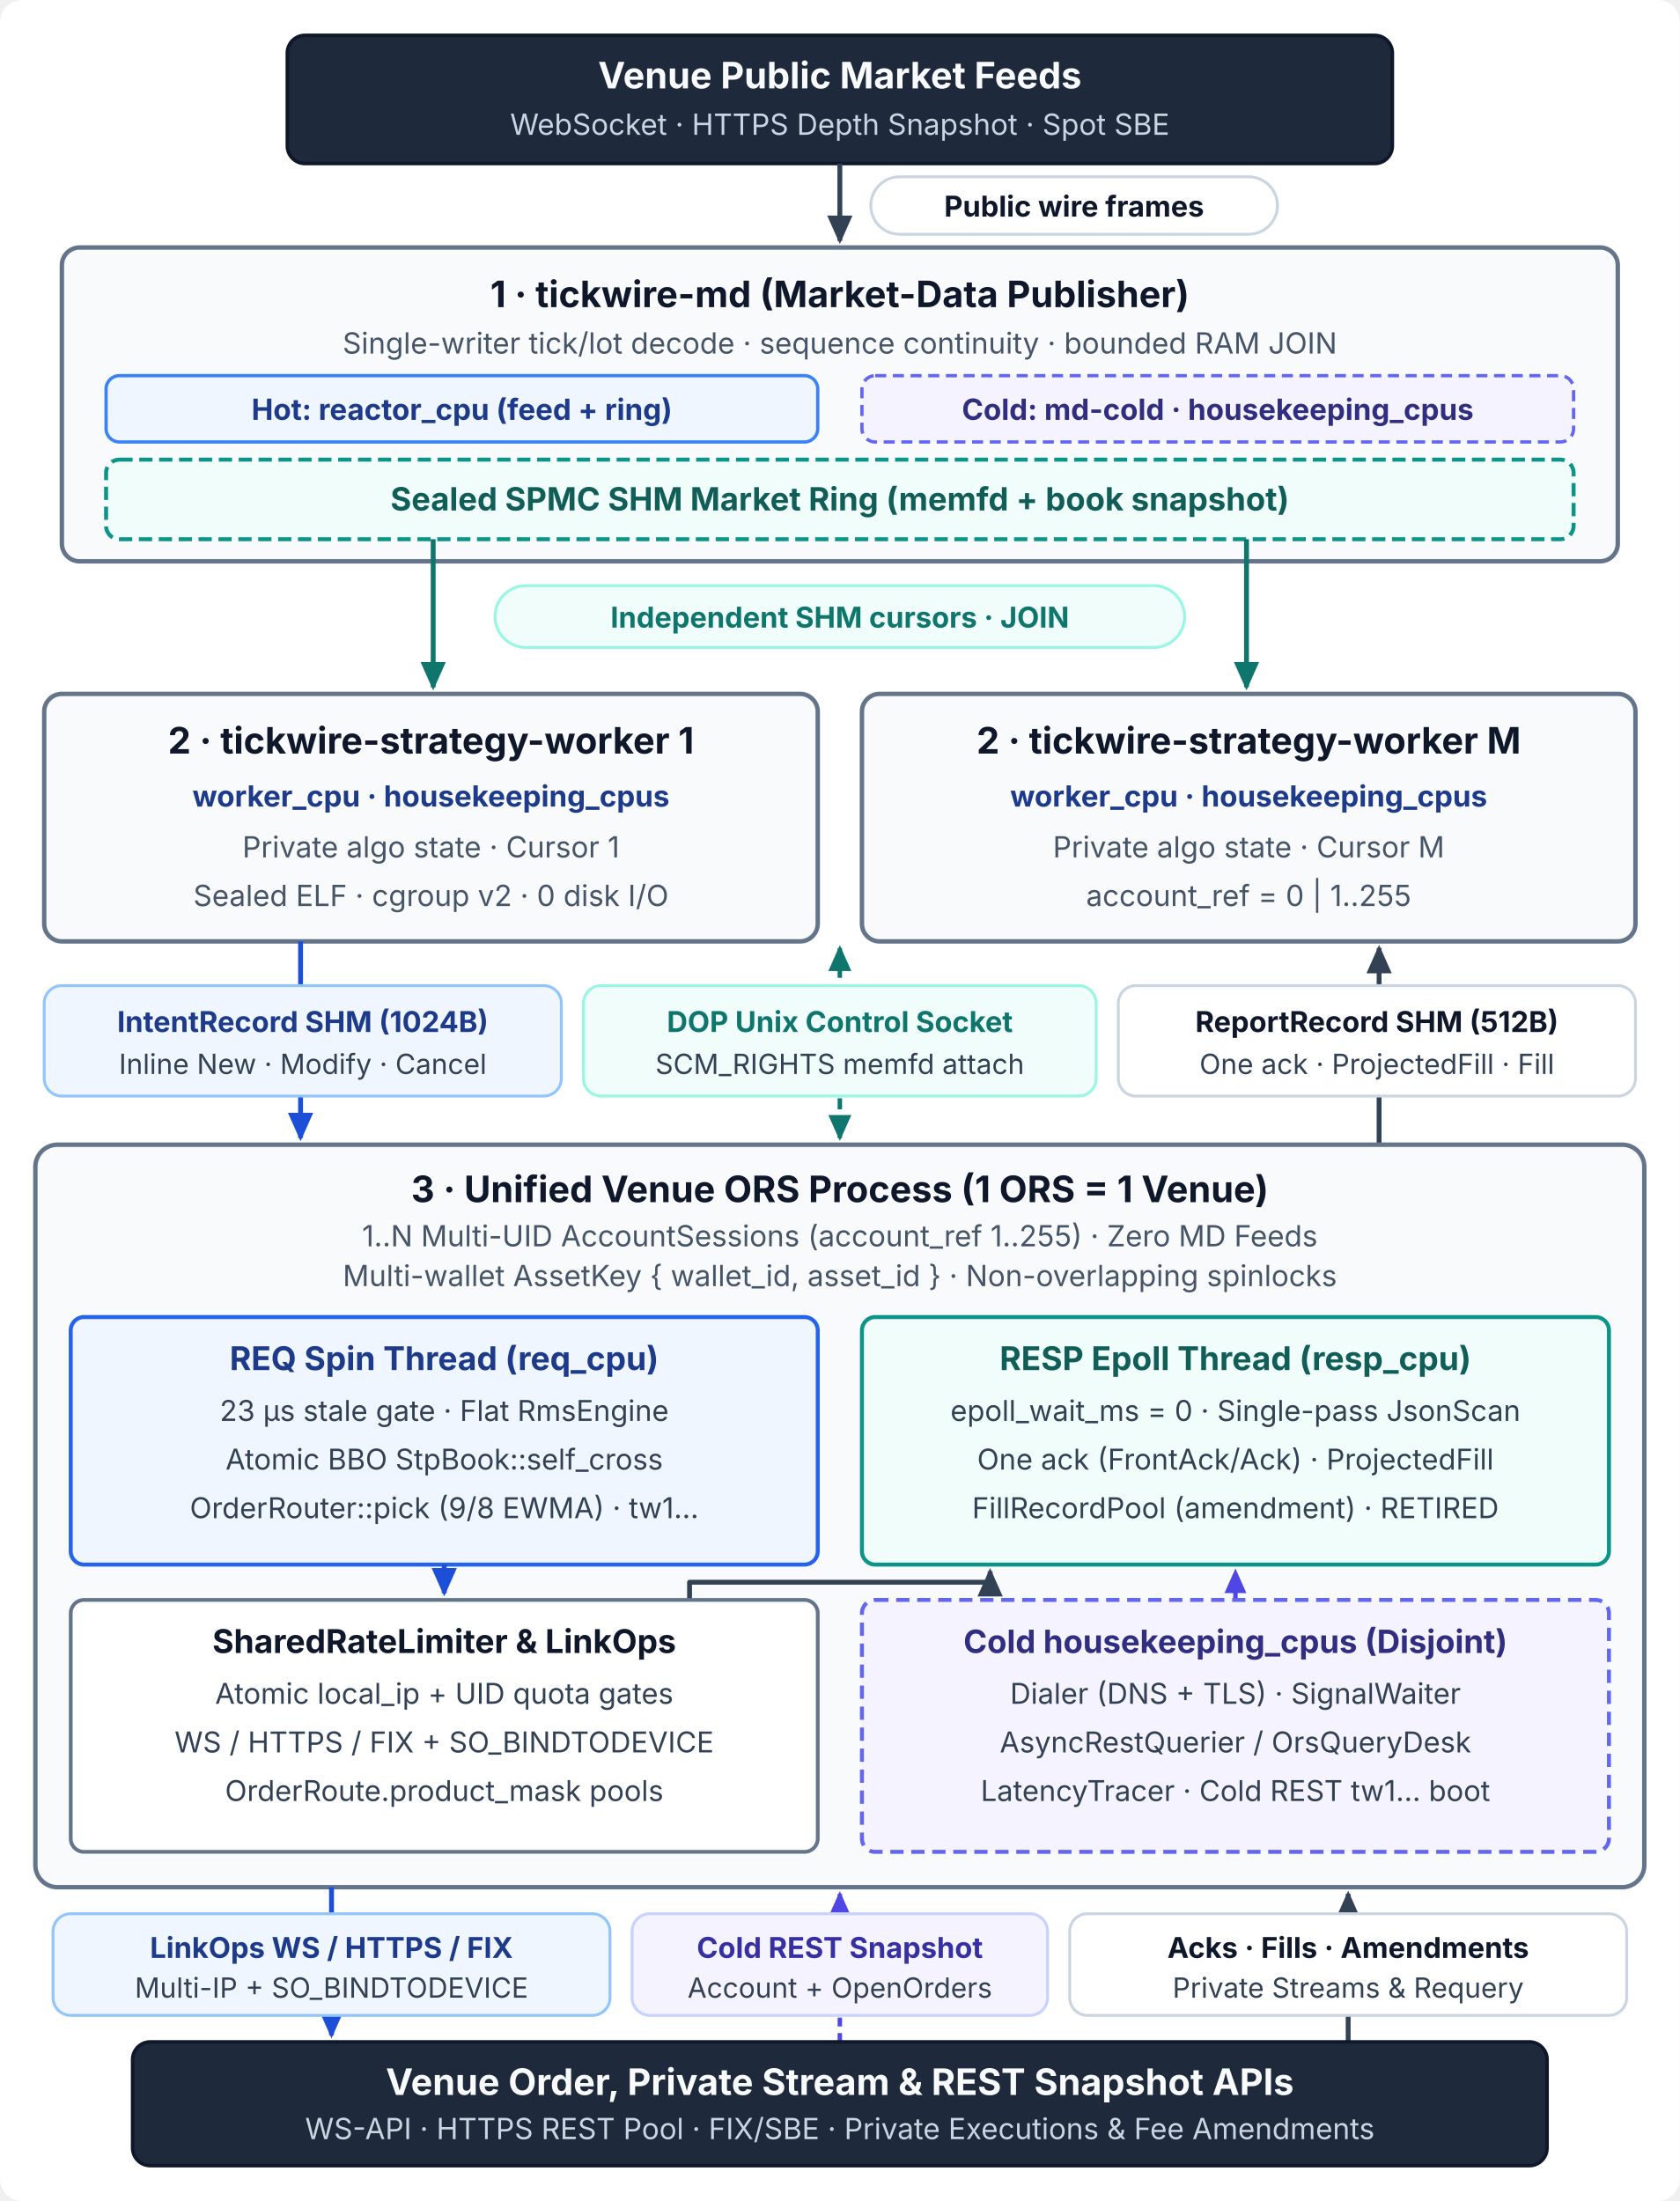
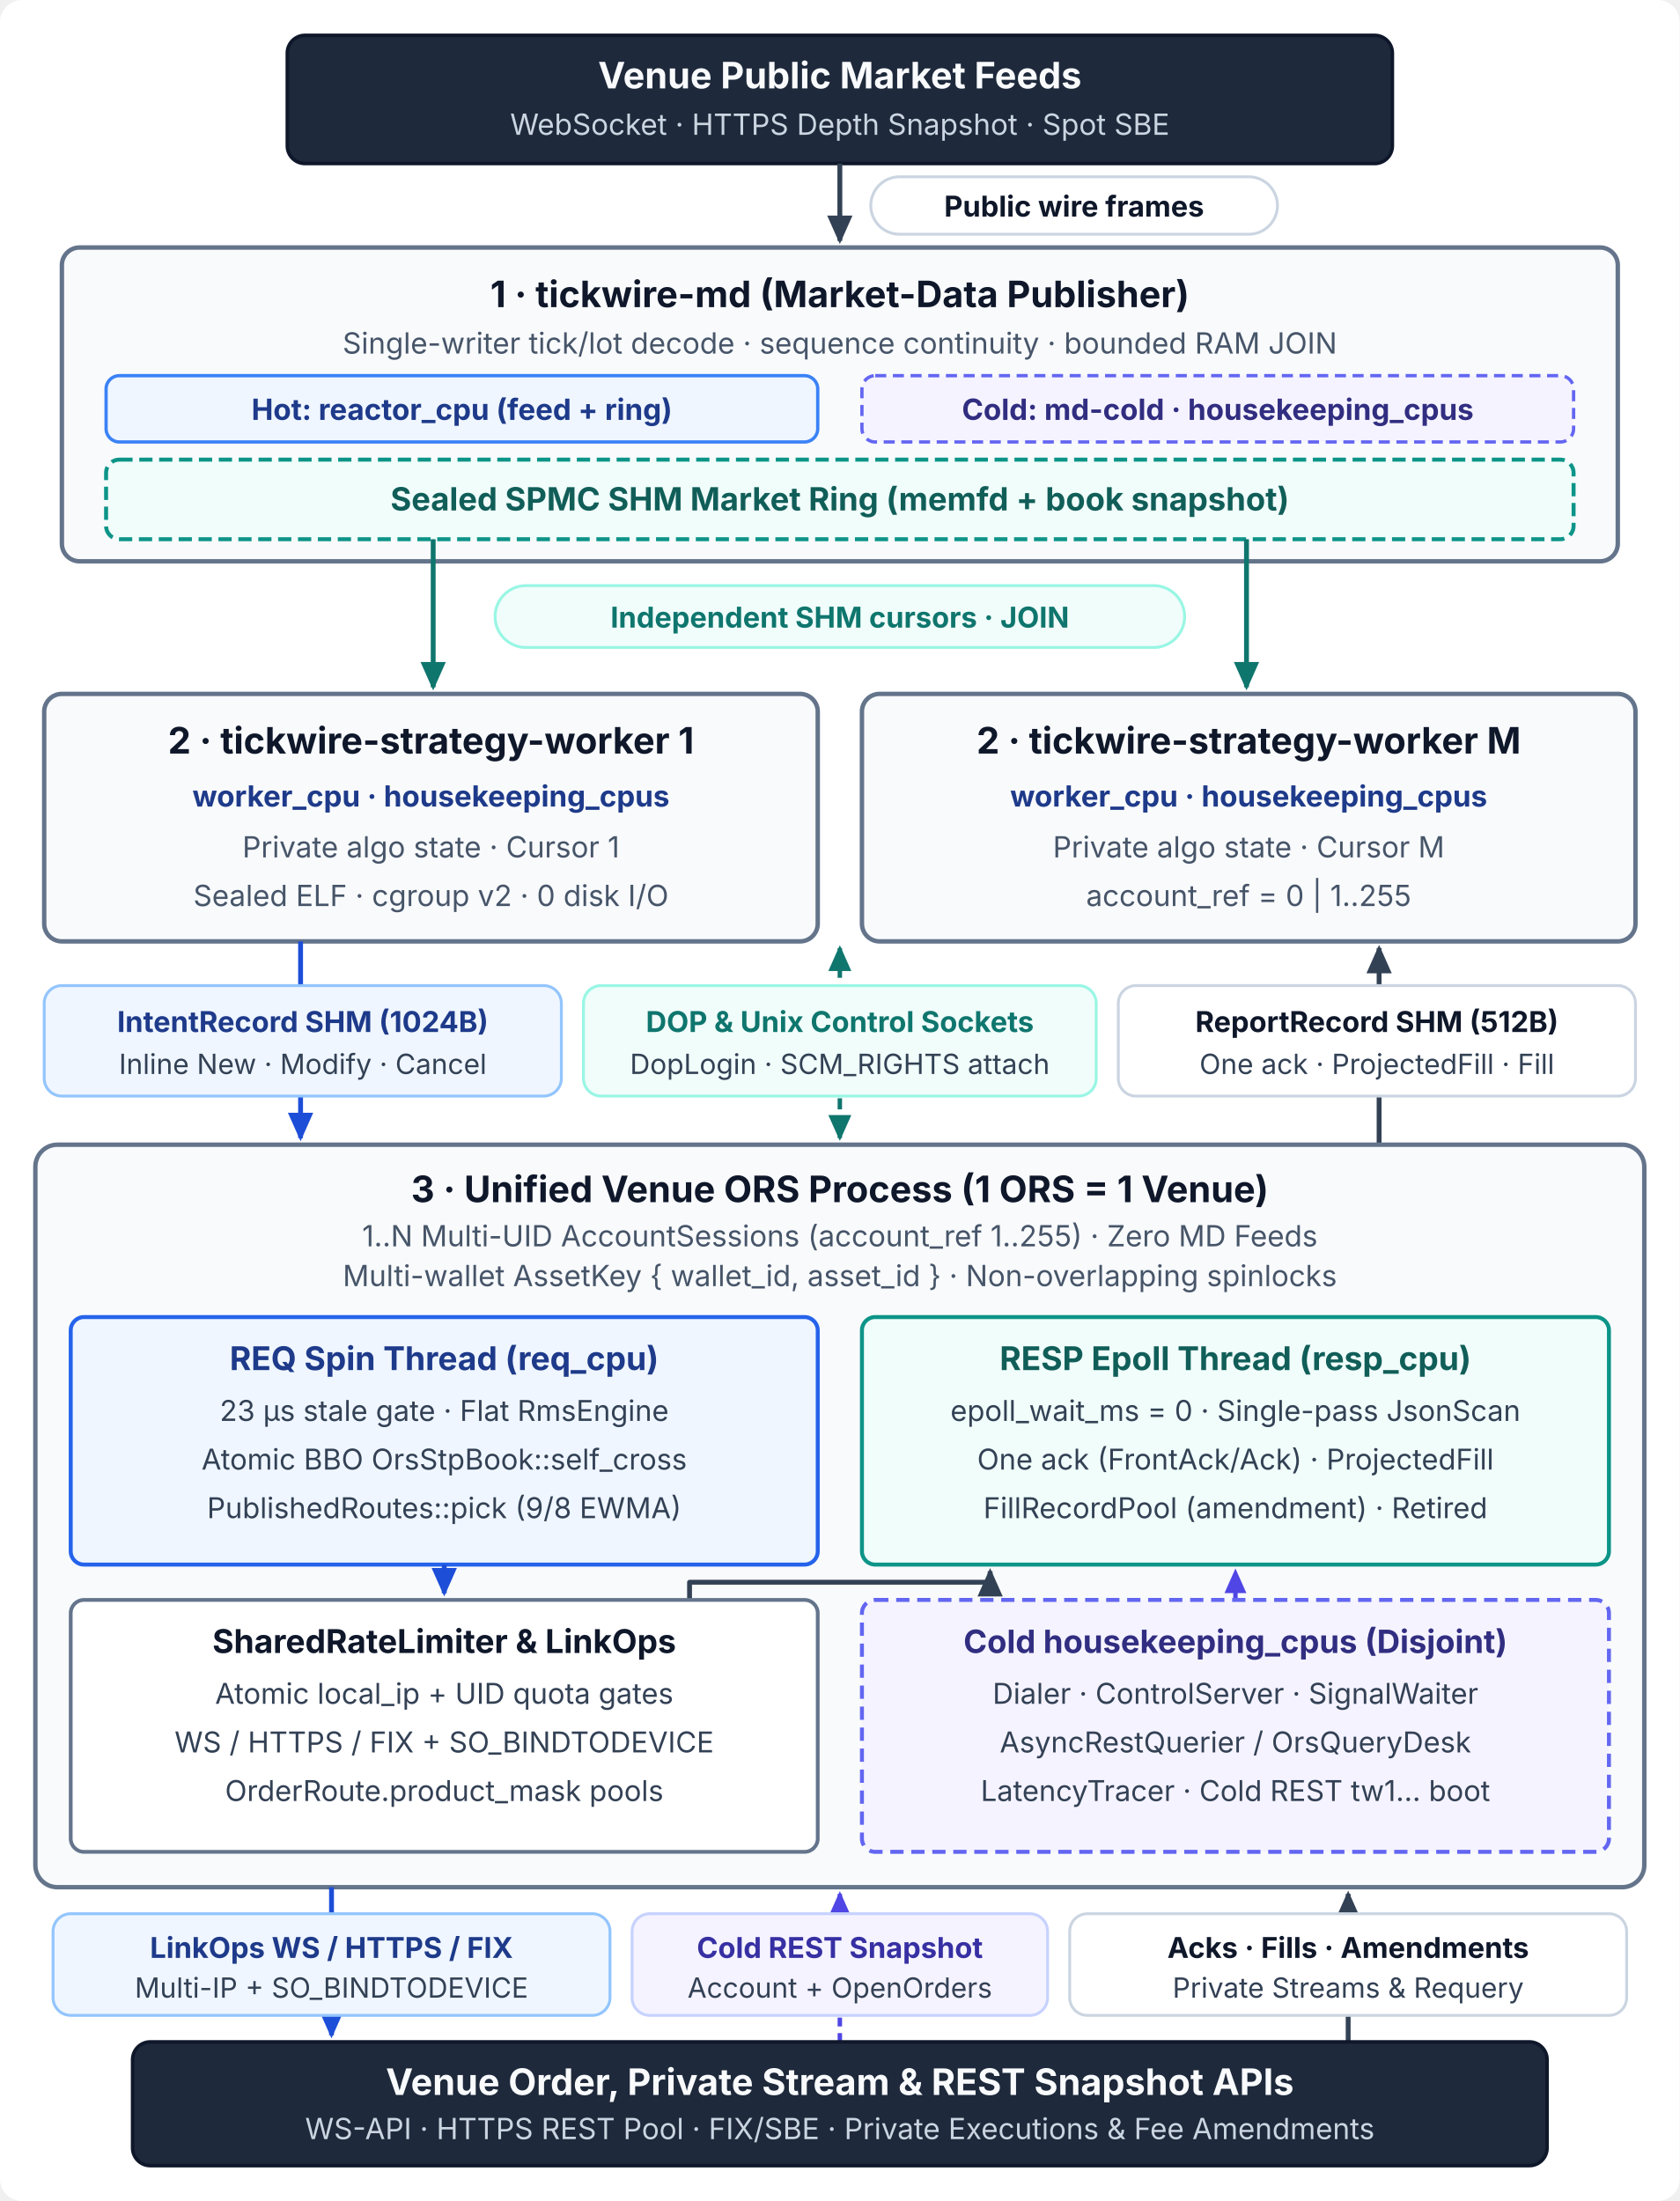
<svg xmlns="http://www.w3.org/2000/svg" width="760" height="996" viewBox="0 0 760 996" role="img" aria-labelledby="title description">
  <defs>
    <marker id="arrow-slate" viewBox="0 0 10 10" refX="8.5" refY="5" markerWidth="6.5" markerHeight="6.5" orient="auto-start-reverse">
      <path d="M0.5 1 L9.5 5 L0.5 9 z" fill="#334155" />
    </marker>
    <marker id="arrow-teal" viewBox="0 0 10 10" refX="8.5" refY="5" markerWidth="6.5" markerHeight="6.5" orient="auto-start-reverse">
      <path d="M0.5 1 L9.5 5 L0.5 9 z" fill="#0f766e" />
    </marker>
    <marker id="arrow-blue" viewBox="0 0 10 10" refX="8.5" refY="5" markerWidth="6.5" markerHeight="6.5" orient="auto-start-reverse">
      <path d="M0.5 1 L9.5 5 L0.5 9 z" fill="#1d4ed8" />
    </marker>
    <marker id="arrow-indigo" viewBox="0 0 10 10" refX="8.5" refY="5" markerWidth="6.2" markerHeight="6.2" orient="auto-start-reverse">
      <path d="M0.5 1 L9.5 5 L0.5 9 z" fill="#4f46e5" />
    </marker>
    <style>
      text { font-family: "Inter", "Segoe UI", "DejaVu Sans", sans-serif; text-anchor: middle; }
      .h-ext { font-size: 16.5px; font-weight: 700; fill: #f8fafc; }
      .sub-ext { font-size: 13.2px; fill: #cbd5e1; }
      .h-proc { font-size: 16.5px; font-weight: 700; fill: #0f172a; }
      .sub-proc { font-size: 13.2px; fill: #475569; }
      .h-mod { font-size: 14.8px; font-weight: 700; fill: #0f172a; }
      .h-hot-blue { font-size: 14.8px; font-weight: 700; fill: #1e3a8a; }
      .h-hot-teal { font-size: 14.8px; font-weight: 700; fill: #115e59; }
      .h-async { font-size: 14.5px; font-weight: 700; fill: #312e81; }
      .sub-mod { font-size: 13px; fill: #334155; }
      .cpu-hot { font-size: 13.2px; font-weight: 700; fill: #1e3a8a; }
      .cpu-cold { font-size: 13.2px; font-weight: 700; fill: #312e81; }
      .ring-lbl { font-size: 14.5px; font-weight: 700; fill: #115e59; }
      .edge-lbl { font-size: 13px; font-weight: 700; fill: #0f172a; }
      .edge-blue { font-size: 13px; font-weight: 700; fill: #1e3a8a; }
      .edge-teal { font-size: 13px; font-weight: 700; fill: #0f766e; }
      .edge-indigo { font-size: 13px; font-weight: 700; fill: #3730a3; }
      .edge-sub { font-size: 12.6px; fill: #334155; }
      .ext-box { fill: #1e293b; stroke: #0f172a; stroke-width: 1.6; }
      .proc-box { fill: #f8fafc; stroke: #64748b; stroke-width: 2; }
      .shm-box { fill: #f0fdfa; stroke: #0d9488; stroke-width: 1.8; stroke-dasharray: 6 3; }
      .badge-hot { fill: #eff6ff; stroke: #3b82f6; stroke-width: 1.5; }
      .badge-cold { fill: #f5f3ff; stroke: #6366f1; stroke-width: 1.5; stroke-dasharray: 5 3; }
      .mod-req { fill: #eff6ff; stroke: #2563eb; stroke-width: 1.8; }
      .mod-resp { fill: #f0fdfa; stroke: #0d9488; stroke-width: 1.8; }
      .mod-link { fill: #ffffff; stroke: #64748b; stroke-width: 1.7; }
      .mod-async { fill: #f5f3ff; stroke: #6366f1; stroke-width: 1.8; stroke-dasharray: 6 3.5; }
      .pill { fill: #ffffff; stroke: #cbd5e1; stroke-width: 1.3; }
      .pill-blue { fill: #eff6ff; stroke: #93c5fd; stroke-width: 1.3; }
      .pill-teal { fill: #f0fdfa; stroke: #99f6e4; stroke-width: 1.3; }
      .pill-indigo { fill: #f5f3ff; stroke: #c7d2fe; stroke-width: 1.3; }
      .wire-slate { fill: none; stroke: #334155; stroke-width: 2.2; stroke-linejoin: round; }
      .wire-teal { fill: none; stroke: #0f766e; stroke-width: 2.2; stroke-linejoin: round; }
      .wire-teal-dash { fill: none; stroke: #0f766e; stroke-width: 2; stroke-dasharray: 5 3.5; stroke-linejoin: round; }
      .wire-blue { fill: none; stroke: #1d4ed8; stroke-width: 2.2; stroke-linejoin: round; }
      .wire-async { fill: none; stroke: #4f46e5; stroke-width: 2; stroke-dasharray: 4 3; stroke-linejoin: round; }
    </style>
  </defs>
  <rect width="760" height="996" rx="10" fill="#ffffff" />
  <rect class="ext-box" x="130" y="16" width="500" height="58" rx="8" />
  <text x="380" y="40" class="h-ext">Venue Public Market Feeds</text>
  <text x="380" y="61" class="sub-ext">WebSocket · HTTPS Depth Snapshot · Spot SBE</text>
  <path class="wire-slate" d="M380 74 V109" marker-end="url(#arrow-slate)" />
  <rect class="pill" x="394" y="80" width="184" height="26" rx="13" />
  <text x="486" y="98" class="edge-lbl">Public wire frames</text>
  <rect class="proc-box" x="28" y="112" width="704" height="142" rx="8" />
  <text x="380" y="139" class="h-proc">1 · tickwire-md (Market-Data Publisher)</text>
  <text x="380" y="160" class="sub-proc">Single-writer tick/lot decode · sequence continuity · bounded RAM JOIN</text>
  <rect class="badge-hot" x="48" y="170" width="322" height="30" rx="6" />
  <text x="209" y="190" class="cpu-hot">Hot: reactor_cpu (feed + ring)</text>
  <rect class="badge-cold" x="390" y="170" width="322" height="30" rx="6" />
  <text x="551" y="190" class="cpu-cold">Cold: md-cold · housekeeping_cpus</text>
  <rect class="shm-box" x="48" y="208" width="664" height="36" rx="6" />
  <text x="380" y="231" class="ring-lbl">Sealed SPMC SHM Market Ring (memfd + book snapshot)</text>
  <path class="wire-teal" d="M196 244 V311" marker-end="url(#arrow-teal)" />
  <path class="wire-teal" d="M564 244 V311" marker-end="url(#arrow-teal)" />
  <rect class="pill-teal" x="224" y="265" width="312" height="28" rx="14" />
  <text x="380" y="284" class="edge-teal">Independent SHM cursors · JOIN</text>
  <rect class="proc-box" x="20" y="314" width="350" height="112" rx="8" />
  <text x="195" y="341" class="h-proc">2 · tickwire-strategy-worker 1</text>
  <text x="195" y="365" class="cpu-hot">worker_cpu · housekeeping_cpus</text>
  <text x="195" y="388" class="sub-proc">Private algo state · Cursor 1</text>
  <text x="195" y="410" class="sub-proc">Sealed ELF · cgroup v2 · 0 disk I/O</text>
  <rect class="proc-box" x="390" y="314" width="350" height="112" rx="8" />
  <text x="565" y="341" class="h-proc">2 · tickwire-strategy-worker M</text>
  <text x="565" y="365" class="cpu-hot">worker_cpu · housekeeping_cpus</text>
  <text x="565" y="388" class="sub-proc">Private algo state · Cursor M</text>
  <text x="565" y="410" class="sub-proc">account_ref = 0 | 1..255</text>
  <path class="wire-blue" d="M136 426 V515" marker-end="url(#arrow-blue)" />
  <path class="wire-teal-dash" d="M380 429 V515" marker-start="url(#arrow-teal)" marker-end="url(#arrow-teal)" />
  <path class="wire-slate" d="M624 518 V429" marker-end="url(#arrow-slate)" />
  <rect class="pill-blue" x="20" y="446" width="234" height="50" rx="8" />
  <text x="137" y="467" class="edge-blue">IntentRecord SHM (1024B)</text>
  <text x="137" y="486" class="edge-sub">Inline New · Modify · Cancel</text>
  <rect class="pill-teal" x="264" y="446" width="232" height="50" rx="8" />
-   <text x="380" y="467" class="edge-teal">DOP Unix Control Socket</text>
-   <text x="380" y="486" class="edge-sub">SCM_RIGHTS memfd attach</text>
+   <text x="380" y="467" class="edge-teal">DOP &amp; Unix Control Sockets</text>
+   <text x="380" y="486" class="edge-sub">DopLogin · SCM_RIGHTS attach</text>
  <rect class="pill" x="506" y="446" width="234" height="50" rx="8" />
  <text x="623" y="467" class="edge-lbl">ReportRecord SHM (512B)</text>
  <text x="623" y="486" class="edge-sub">One ack · ProjectedFill · Fill</text>
  <rect class="proc-box" x="16" y="518" width="728" height="336" rx="10" />
  <text x="380" y="544" class="h-proc">3 · Unified Venue ORS Process (1 ORS = 1 Venue)</text>
  <text x="380" y="564" class="sub-proc">1..N Multi-UID AccountSessions (account_ref 1..255) · Zero MD Feeds</text>
  <text x="380" y="582" class="sub-proc">Multi-wallet AssetKey { wallet_id, asset_id } · Non-overlapping spinlocks</text>
  <rect class="mod-req" x="32" y="596" width="338" height="112" rx="6" />
  <text x="201" y="620" class="h-hot-blue">REQ Spin Thread (req_cpu)</text>
  <text x="201" y="643" class="sub-mod">23 µs stale gate · Flat RmsEngine</text>
-   <text x="201" y="665" class="sub-mod">Atomic BBO StpBook::self_cross</text>
-   <text x="201" y="687" class="sub-mod">OrderRouter::pick (9/8 EWMA) · tw1...</text>
+   <text x="201" y="665" class="sub-mod">Atomic BBO OrsStpBook::self_cross</text>
+   <text x="201" y="687" class="sub-mod">PublishedRoutes::pick (9/8 EWMA)</text>
  <rect class="mod-resp" x="390" y="596" width="338" height="112" rx="6" />
  <text x="559" y="620" class="h-hot-teal">RESP Epoll Thread (resp_cpu)</text>
  <text x="559" y="643" class="sub-mod">epoll_wait_ms = 0 · Single-pass JsonScan</text>
  <text x="559" y="665" class="sub-mod">One ack (FrontAck/Ack) · ProjectedFill</text>
-   <text x="559" y="687" class="sub-mod">FillRecordPool (amendment) · RETIRED</text>
+   <text x="559" y="687" class="sub-mod">FillRecordPool (amendment) · Retired</text>
  <path class="wire-blue" d="M201 708 V721" marker-end="url(#arrow-blue)" />
  <path class="wire-slate" d="M312 724 V716 H448 V711" marker-end="url(#arrow-slate)" />
  <path class="wire-async" d="M559 724 V711" marker-end="url(#arrow-indigo)" />
  <rect class="mod-link" x="32" y="724" width="338" height="114" rx="6" />
  <text x="201" y="748" class="h-mod">SharedRateLimiter &amp; LinkOps</text>
  <text x="201" y="771" class="sub-mod">Atomic local_ip + UID quota gates</text>
  <text x="201" y="793" class="sub-mod">WS / HTTPS / FIX + SO_BINDTODEVICE</text>
  <text x="201" y="815" class="sub-mod">OrderRoute.product_mask pools</text>
  <rect class="mod-async" x="390" y="724" width="338" height="114" rx="6" />
  <text x="559" y="748" class="h-async">Cold housekeeping_cpus (Disjoint)</text>
-   <text x="559" y="771" class="sub-mod">Dialer (DNS + TLS) · SignalWaiter</text>
+   <text x="559" y="771" class="sub-mod">Dialer · ControlServer · SignalWaiter</text>
  <text x="559" y="793" class="sub-mod">AsyncRestQuerier / OrsQueryDesk</text>
  <text x="559" y="815" class="sub-mod">LatencyTracer · Cold REST tw1... boot</text>
  <path class="wire-blue" d="M150 854 V921" marker-end="url(#arrow-blue)" />
  <path class="wire-async" d="M380 924 V857" marker-end="url(#arrow-indigo)" />
  <path class="wire-slate" d="M610 924 V857" marker-end="url(#arrow-slate)" />
  <rect class="pill-blue" x="24" y="866" width="252" height="46" rx="8" />
  <text x="150" y="886" class="edge-blue">LinkOps WS / HTTPS / FIX</text>
  <text x="150" y="904" class="edge-sub">Multi-IP + SO_BINDTODEVICE</text>
  <rect class="pill-indigo" x="286" y="866" width="188" height="46" rx="8" />
  <text x="380" y="886" class="edge-indigo">Cold REST Snapshot</text>
  <text x="380" y="904" class="edge-sub">Account + OpenOrders</text>
  <rect class="pill" x="484" y="866" width="252" height="46" rx="8" />
  <text x="610" y="886" class="edge-lbl">Acks · Fills · Amendments</text>
  <text x="610" y="904" class="edge-sub">Private Streams &amp; Requery</text>
  <rect class="ext-box" x="60" y="924" width="640" height="56" rx="8" />
  <text x="380" y="948" class="h-ext">Venue Order, Private Stream &amp; REST Snapshot APIs</text>
  <text x="380" y="968" class="sub-ext">WS-API · HTTPS REST Pool · FIX/SBE · Private Executions &amp; Fee Amendments</text>
</svg>
